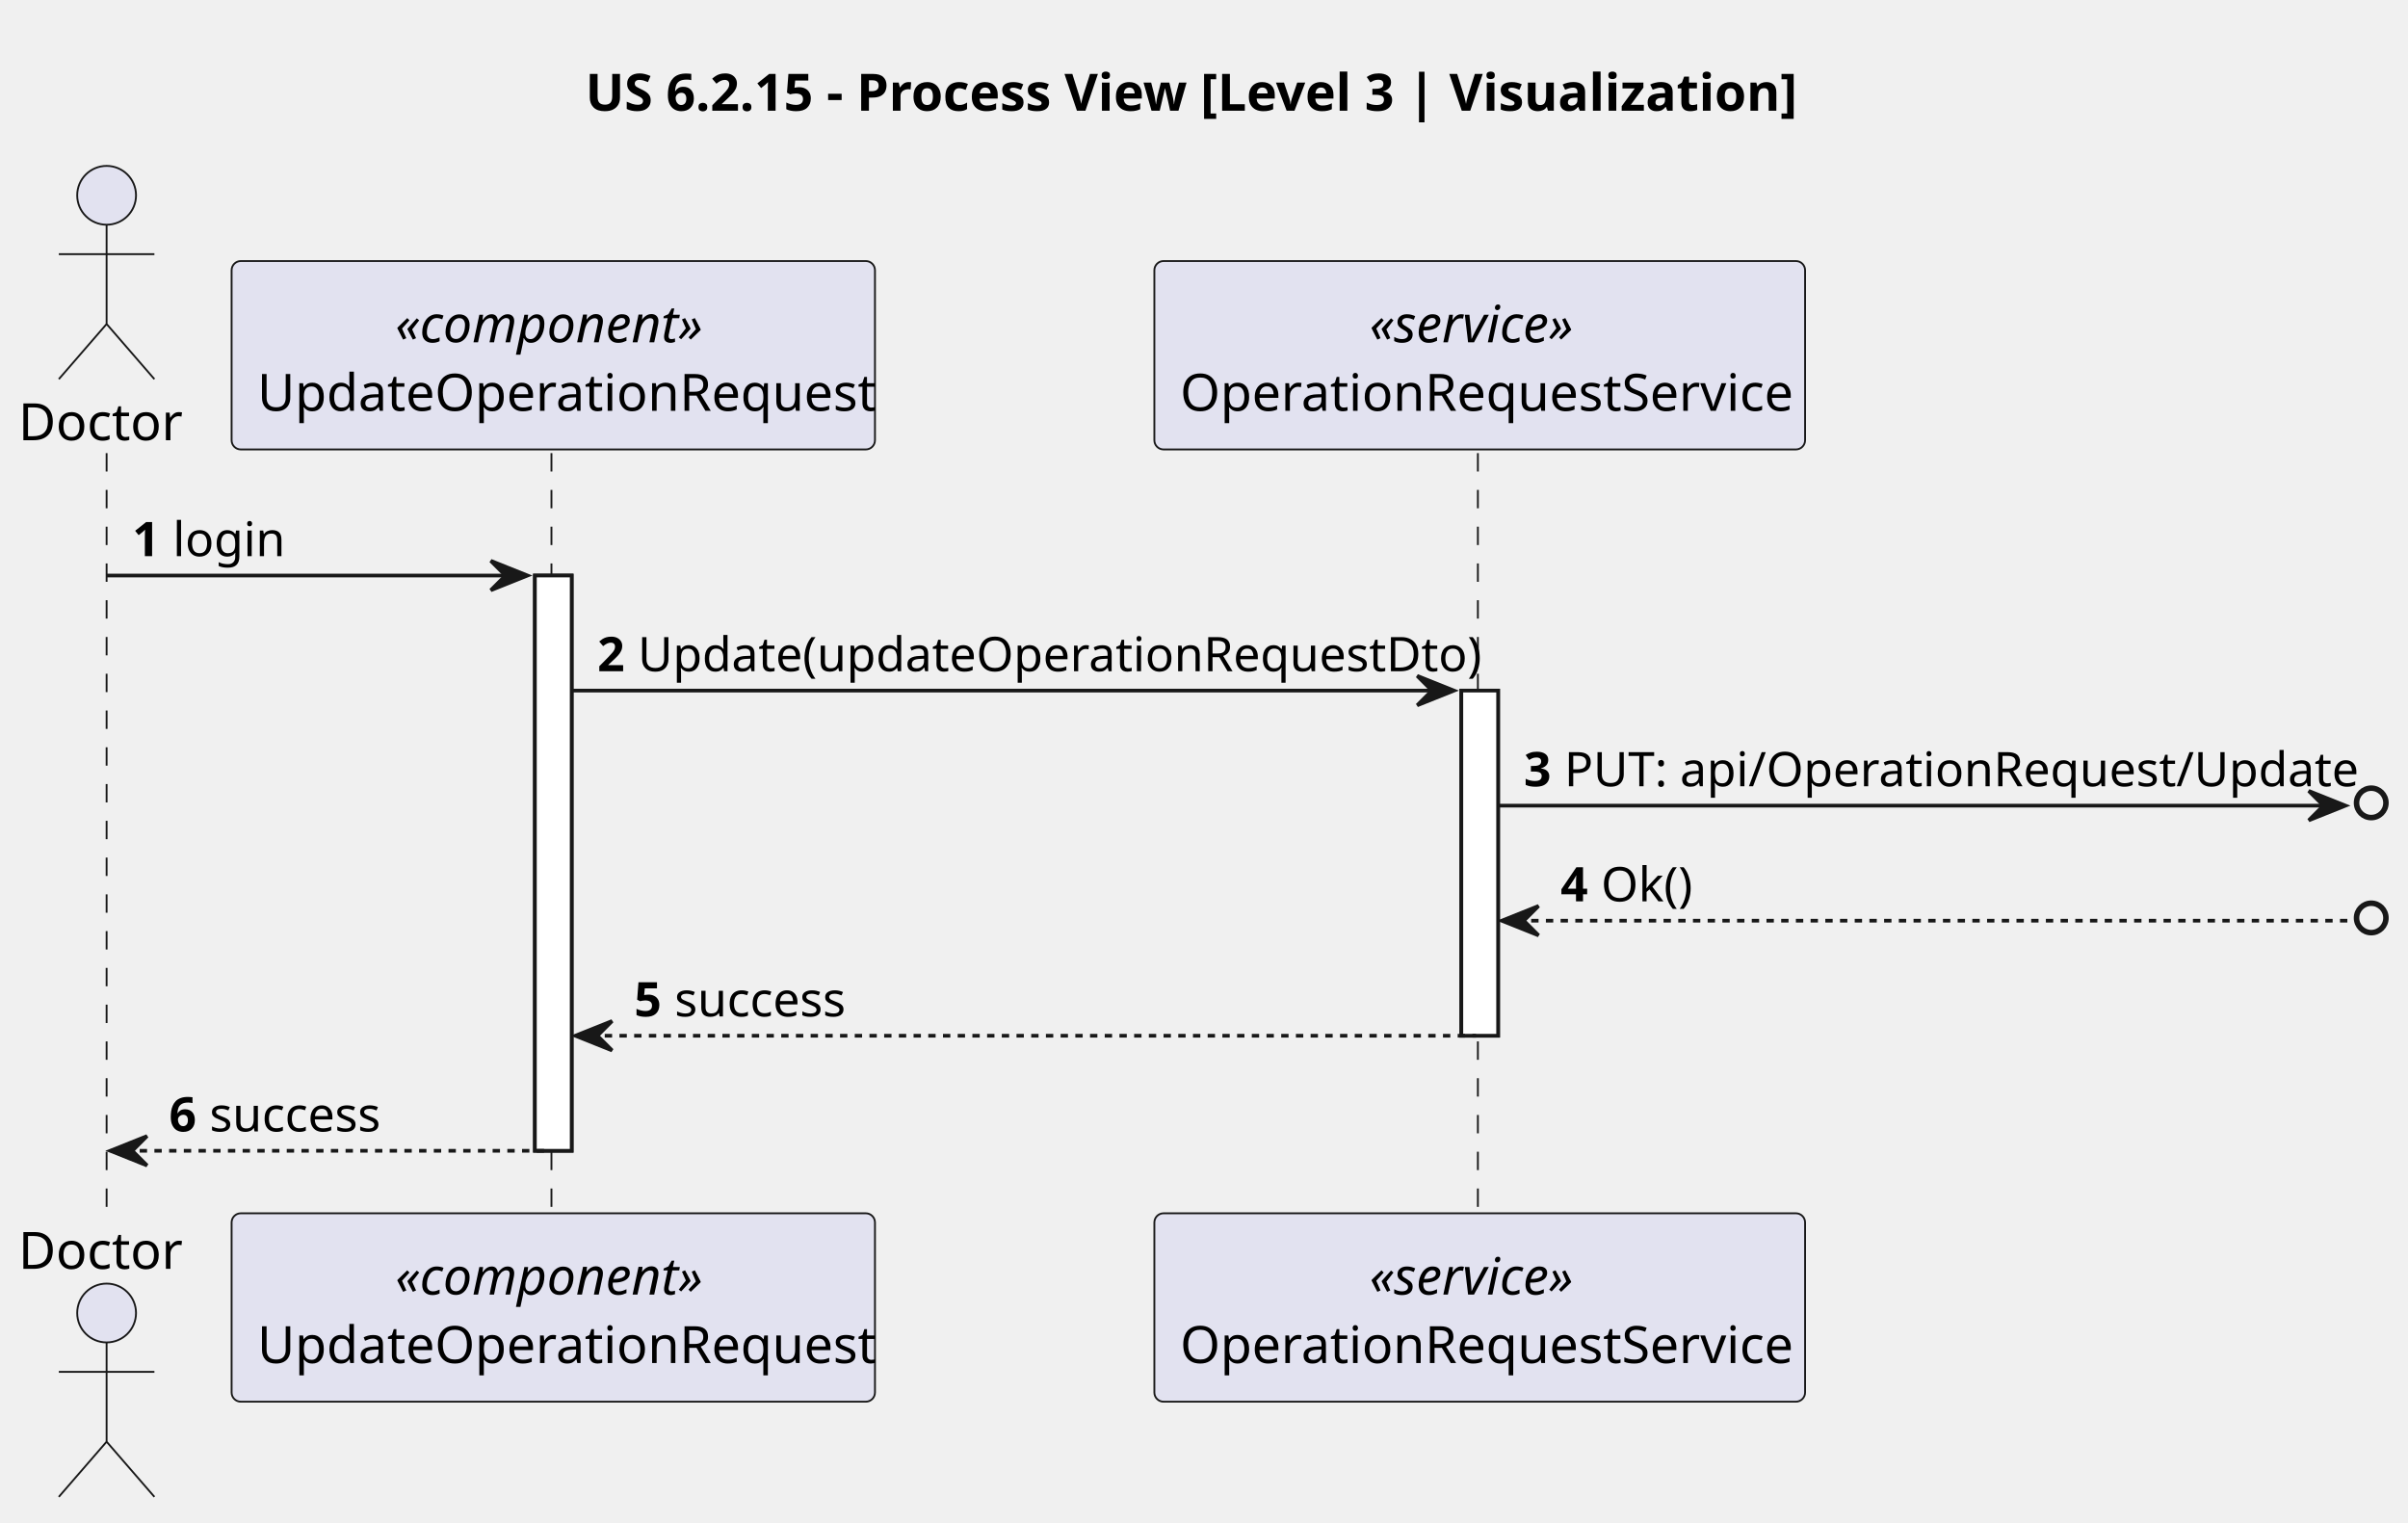
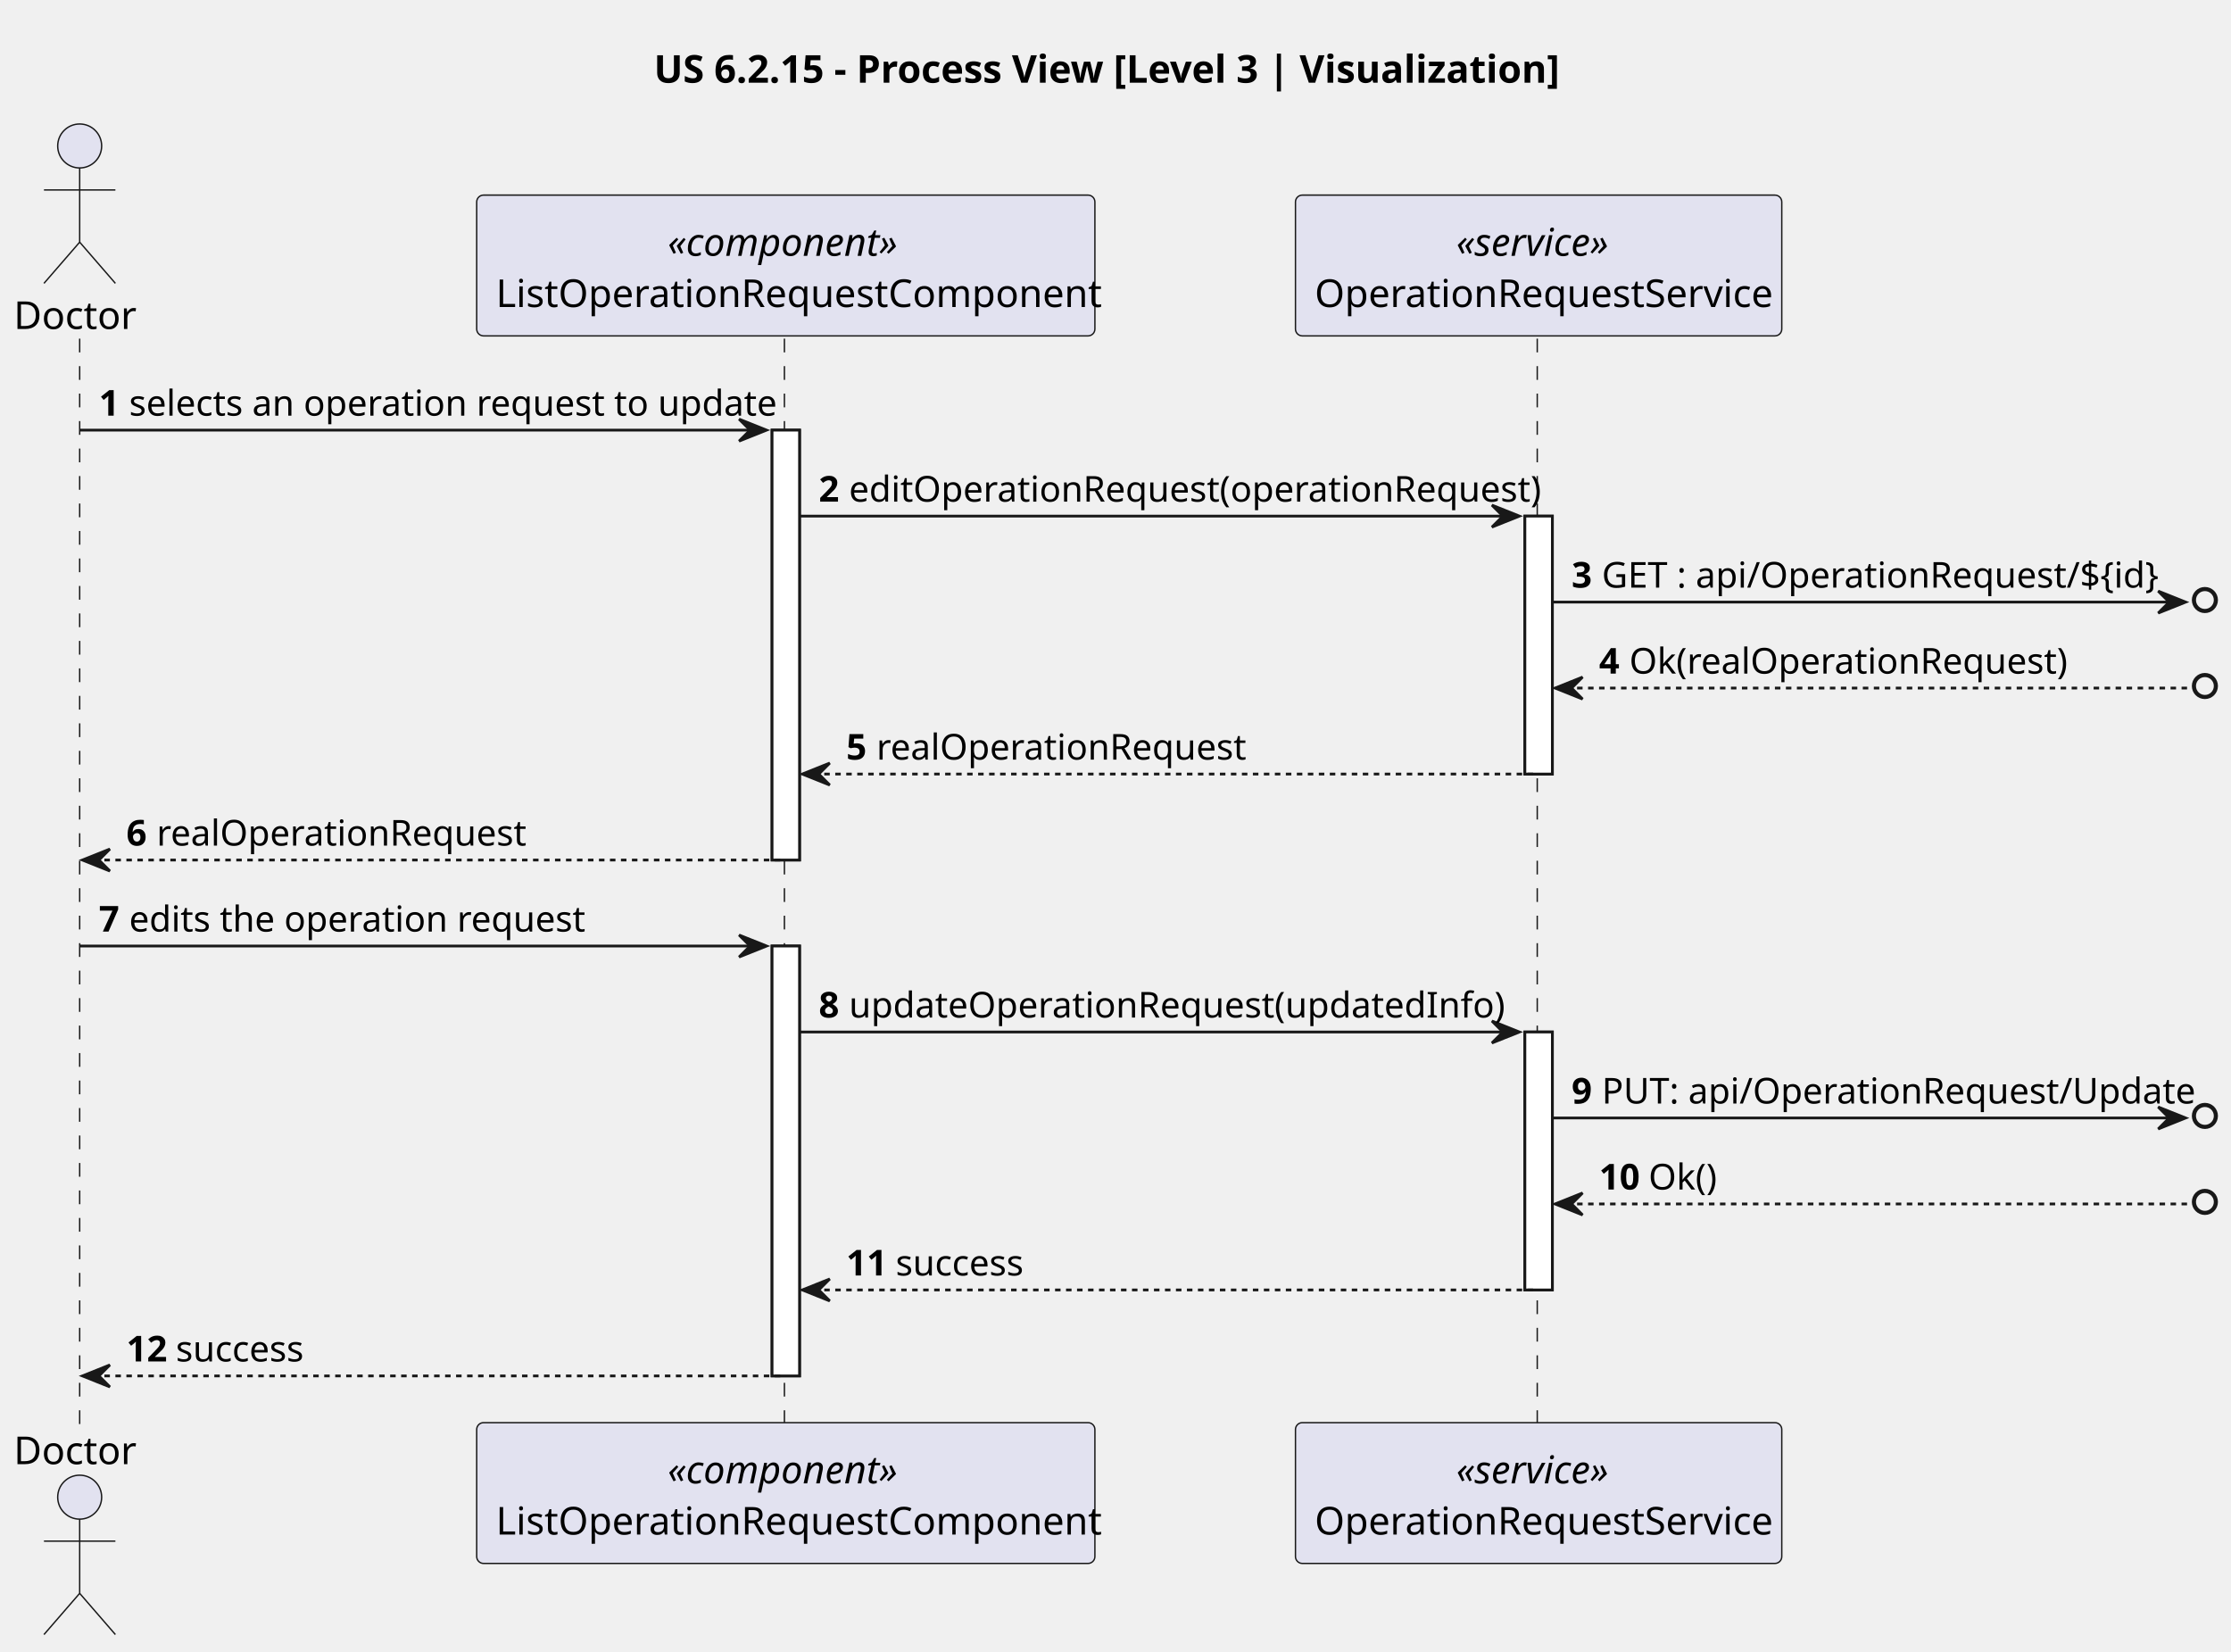
- <svg xmlns="http://www.w3.org/2000/svg" contentStyleType="text/css" height="414px" preserveAspectRatio="none" style="width:655px;height:414px;background:#FFFFFF;" version="1.1" viewBox="0 0 655 414" width="655px" zoomAndPan="magnify">
+ <svg xmlns="http://www.w3.org/2000/svg" contentStyleType="text/css" height="601px" preserveAspectRatio="none" style="width:812px;height:601px;background:#FFFFFF;" version="1.1" viewBox="0 0 812 601" width="812px" zoomAndPan="magnify">
  <defs />
  <g>
-     <text fill="#000000" font-family="sans-serif" font-size="14" font-weight="bold" lengthAdjust="spacing" textLength="334" x="159.25" y="30.107">US 6.2.15 - Process View [Level 3 | Visualization]</text>
-     <rect fill="#FFFFFF" height="156.455" style="stroke:#181818;stroke-width:1.0;" width="10" x="145.5" y="156.533" />
-     <rect fill="#FFFFFF" height="93.873" style="stroke:#181818;stroke-width:1.0;" width="10" x="397.5" y="187.824" />
-     <line style="stroke:#181818;stroke-width:0.5;stroke-dasharray:5.0,5.0;" x1="29" x2="29" y1="123.242" y2="330.988" />
-     <line style="stroke:#181818;stroke-width:0.5;stroke-dasharray:5.0,5.0;" x1="150" x2="150" y1="123.242" y2="330.988" />
-     <line style="stroke:#181818;stroke-width:0.5;stroke-dasharray:5.0,5.0;" x1="402" x2="402" y1="123.242" y2="330.988" />
+     <text fill="#000000" font-family="sans-serif" font-size="14" font-weight="bold" lengthAdjust="spacing" textLength="334" x="238" y="30.107">US 6.2.15 - Process View [Level 3 | Visualization]</text>
+     <rect fill="#FFFFFF" height="156.455" style="stroke:#181818;stroke-width:1.0;" width="10" x="281" y="156.533" />
+     <rect fill="#FFFFFF" height="156.455" style="stroke:#181818;stroke-width:1.0;" width="10" x="281" y="344.279" />
+     <rect fill="#FFFFFF" height="93.873" style="stroke:#181818;stroke-width:1.0;" width="10" x="555" y="187.824" />
+     <rect fill="#FFFFFF" height="93.873" style="stroke:#181818;stroke-width:1.0;" width="10" x="555" y="375.57" />
+     <line style="stroke:#181818;stroke-width:0.5;stroke-dasharray:5.0,5.0;" x1="29" x2="29" y1="123.242" y2="518.734" />
+     <line style="stroke:#181818;stroke-width:0.5;stroke-dasharray:5.0,5.0;" x1="285.5" x2="285.5" y1="123.242" y2="518.734" />
+     <line style="stroke:#181818;stroke-width:0.5;stroke-dasharray:5.0,5.0;" x1="559.5" x2="559.5" y1="123.242" y2="518.734" />
    <text fill="#000000" font-family="sans-serif" font-size="14" lengthAdjust="spacing" textLength="42" x="5" y="119.728">Doctor</text>
    <ellipse cx="29" cy="53.121" fill="#E2E2F0" rx="8" ry="8" style="stroke:#181818;stroke-width:0.5;" />
    <path d="M29,61.121 L29,88.121 M16,69.121 L42,69.121 M29,88.121 L16,103.121 M29,88.121 L42,103.121 " fill="none" style="stroke:#181818;stroke-width:0.5;" />
-     <text fill="#000000" font-family="sans-serif" font-size="14" lengthAdjust="spacing" textLength="42" x="5" y="345.096">Doctor</text>
-     <ellipse cx="29" cy="357.109" fill="#E2E2F0" rx="8" ry="8" style="stroke:#181818;stroke-width:0.5;" />
-     <path d="M29,365.109 L29,392.109 M16,373.109 L42,373.109 M29,392.109 L16,407.109 M29,392.109 L42,407.109 " fill="none" style="stroke:#181818;stroke-width:0.5;" />
-     <rect fill="#E2E2F0" height="51.242" rx="2.5" ry="2.5" style="stroke:#181818;stroke-width:0.5;" width="175" x="63" y="71" />
-     <text fill="#000000" font-family="sans-serif" font-size="14" font-style="italic" lengthAdjust="spacing" textLength="86" x="107.5" y="93.107">«component»</text>
-     <text fill="#000000" font-family="sans-serif" font-size="14" lengthAdjust="spacing" textLength="161" x="70" y="111.728">UpdateOperationRequest</text>
-     <rect fill="#E2E2F0" height="51.242" rx="2.5" ry="2.5" style="stroke:#181818;stroke-width:0.5;" width="175" x="63" y="329.988" />
-     <text fill="#000000" font-family="sans-serif" font-size="14" font-style="italic" lengthAdjust="spacing" textLength="86" x="107.5" y="352.096">«component»</text>
-     <text fill="#000000" font-family="sans-serif" font-size="14" lengthAdjust="spacing" textLength="161" x="70" y="370.717">UpdateOperationRequest</text>
-     <rect fill="#E2E2F0" height="51.242" rx="2.5" ry="2.5" style="stroke:#181818;stroke-width:0.5;" width="177" x="314" y="71" />
-     <text fill="#000000" font-family="sans-serif" font-size="14" font-style="italic" lengthAdjust="spacing" textLength="60" x="372.5" y="93.107">«service»</text>
-     <text fill="#000000" font-family="sans-serif" font-size="14" lengthAdjust="spacing" textLength="163" x="321" y="111.728">OperationRequestService</text>
-     <rect fill="#E2E2F0" height="51.242" rx="2.5" ry="2.5" style="stroke:#181818;stroke-width:0.5;" width="177" x="314" y="329.988" />
-     <text fill="#000000" font-family="sans-serif" font-size="14" font-style="italic" lengthAdjust="spacing" textLength="60" x="372.5" y="352.096">«service»</text>
-     <text fill="#000000" font-family="sans-serif" font-size="14" lengthAdjust="spacing" textLength="163" x="321" y="370.717">OperationRequestService</text>
-     <rect fill="#FFFFFF" height="156.455" style="stroke:#181818;stroke-width:1.0;" width="10" x="145.5" y="156.533" />
-     <rect fill="#FFFFFF" height="93.873" style="stroke:#181818;stroke-width:1.0;" width="10" x="397.5" y="187.824" />
-     <polygon fill="#181818" points="133.5,152.533,143.5,156.533,133.5,160.533,137.5,156.533" style="stroke:#181818;stroke-width:1.0;" />
-     <line style="stroke:#181818;stroke-width:1.0;" x1="29" x2="139.5" y1="156.533" y2="156.533" />
+     <text fill="#000000" font-family="sans-serif" font-size="14" lengthAdjust="spacing" textLength="42" x="5" y="532.842">Doctor</text>
+     <ellipse cx="29" cy="544.856" fill="#E2E2F0" rx="8" ry="8" style="stroke:#181818;stroke-width:0.5;" />
+     <path d="M29,552.856 L29,579.856 M16,560.856 L42,560.856 M29,579.856 L16,594.856 M29,579.856 L42,594.856 " fill="none" style="stroke:#181818;stroke-width:0.5;" />
+     <rect fill="#E2E2F0" height="51.242" rx="2.5" ry="2.5" style="stroke:#181818;stroke-width:0.5;" width="225" x="173.5" y="71" />
+     <text fill="#000000" font-family="sans-serif" font-size="14" font-style="italic" lengthAdjust="spacing" textLength="86" x="243" y="93.107">«component»</text>
+     <text fill="#000000" font-family="sans-serif" font-size="14" lengthAdjust="spacing" textLength="211" x="180.5" y="111.728">ListOperationRequestComponent</text>
+     <rect fill="#E2E2F0" height="51.242" rx="2.5" ry="2.5" style="stroke:#181818;stroke-width:0.5;" width="225" x="173.5" y="517.734" />
+     <text fill="#000000" font-family="sans-serif" font-size="14" font-style="italic" lengthAdjust="spacing" textLength="86" x="243" y="539.842">«component»</text>
+     <text fill="#000000" font-family="sans-serif" font-size="14" lengthAdjust="spacing" textLength="211" x="180.5" y="558.463">ListOperationRequestComponent</text>
+     <rect fill="#E2E2F0" height="51.242" rx="2.5" ry="2.5" style="stroke:#181818;stroke-width:0.5;" width="177" x="471.5" y="71" />
+     <text fill="#000000" font-family="sans-serif" font-size="14" font-style="italic" lengthAdjust="spacing" textLength="60" x="530" y="93.107">«service»</text>
+     <text fill="#000000" font-family="sans-serif" font-size="14" lengthAdjust="spacing" textLength="163" x="478.5" y="111.728">OperationRequestService</text>
+     <rect fill="#E2E2F0" height="51.242" rx="2.5" ry="2.5" style="stroke:#181818;stroke-width:0.5;" width="177" x="471.5" y="517.734" />
+     <text fill="#000000" font-family="sans-serif" font-size="14" font-style="italic" lengthAdjust="spacing" textLength="60" x="530" y="539.842">«service»</text>
+     <text fill="#000000" font-family="sans-serif" font-size="14" lengthAdjust="spacing" textLength="163" x="478.5" y="558.463">OperationRequestService</text>
+     <rect fill="#FFFFFF" height="156.455" style="stroke:#181818;stroke-width:1.0;" width="10" x="281" y="156.533" />
+     <rect fill="#FFFFFF" height="156.455" style="stroke:#181818;stroke-width:1.0;" width="10" x="281" y="344.279" />
+     <rect fill="#FFFFFF" height="93.873" style="stroke:#181818;stroke-width:1.0;" width="10" x="555" y="187.824" />
+     <rect fill="#FFFFFF" height="93.873" style="stroke:#181818;stroke-width:1.0;" width="10" x="555" y="375.57" />
+     <polygon fill="#181818" points="269,152.533,279,156.533,269,160.533,273,156.533" style="stroke:#181818;stroke-width:1.0;" />
+     <line style="stroke:#181818;stroke-width:1.0;" x1="29" x2="275" y1="156.533" y2="156.533" />
    <text fill="#000000" font-family="sans-serif" font-size="13" font-weight="bold" lengthAdjust="spacing" textLength="7" x="36" y="151.27">1</text>
-     <text fill="#000000" font-family="sans-serif" font-size="13" lengthAdjust="spacing" textLength="27" x="47" y="151.27">login</text>
-     <polygon fill="#181818" points="385.5,183.824,395.5,187.824,385.5,191.824,389.5,187.824" style="stroke:#181818;stroke-width:1.0;" />
-     <line style="stroke:#181818;stroke-width:1.0;" x1="155.5" x2="391.5" y1="187.824" y2="187.824" />
-     <text fill="#000000" font-family="sans-serif" font-size="13" font-weight="bold" lengthAdjust="spacing" textLength="7" x="162.5" y="182.561">2</text>
-     <text fill="#000000" font-family="sans-serif" font-size="13" lengthAdjust="spacing" textLength="212" x="173.5" y="182.561">Update(updateOperationRequestDto)</text>
-     <ellipse cx="645" cy="218.365" fill="none" rx="4" ry="4" style="stroke:#181818;stroke-width:1.5;" />
-     <polygon fill="#181818" points="628,215.115,638,219.115,628,223.115,632,219.115" style="stroke:#181818;stroke-width:1.0;" />
-     <line style="stroke:#181818;stroke-width:1.0;" x1="407.5" x2="634" y1="219.115" y2="219.115" />
-     <text fill="#000000" font-family="sans-serif" font-size="13" font-weight="bold" lengthAdjust="spacing" textLength="7" x="414.5" y="213.852">3</text>
-     <text fill="#000000" font-family="sans-serif" font-size="13" lengthAdjust="spacing" textLength="203" x="425.5" y="213.852">PUT: api/OperationRequest/Update</text>
-     <polygon fill="#181818" points="418.5,246.406,408.5,250.406,418.5,254.406,414.5,250.406" style="stroke:#181818;stroke-width:1.0;" />
-     <ellipse cx="645" cy="249.656" fill="none" rx="4" ry="4" style="stroke:#181818;stroke-width:1.5;" />
-     <line style="stroke:#181818;stroke-width:1.0;stroke-dasharray:2.0,2.0;" x1="412.5" x2="640.5" y1="250.406" y2="250.406" />
-     <text fill="#000000" font-family="sans-serif" font-size="13" font-weight="bold" lengthAdjust="spacing" textLength="7" x="424.5" y="245.144">4</text>
-     <text fill="#000000" font-family="sans-serif" font-size="13" lengthAdjust="spacing" textLength="25" x="435.5" y="245.144">Ok()</text>
-     <polygon fill="#181818" points="166.5,277.697,156.5,281.697,166.5,285.697,162.5,281.697" style="stroke:#181818;stroke-width:1.0;" />
-     <line style="stroke:#181818;stroke-width:1.0;stroke-dasharray:2.0,2.0;" x1="160.5" x2="401.5" y1="281.697" y2="281.697" />
-     <text fill="#000000" font-family="sans-serif" font-size="13" font-weight="bold" lengthAdjust="spacing" textLength="7" x="172.5" y="276.435">5</text>
-     <text fill="#000000" font-family="sans-serif" font-size="13" lengthAdjust="spacing" textLength="49" x="183.5" y="276.435">success</text>
+     <text fill="#000000" font-family="sans-serif" font-size="13" lengthAdjust="spacing" textLength="222" x="47" y="151.27">selects an operation request to update</text>
+     <polygon fill="#181818" points="543,183.824,553,187.824,543,191.824,547,187.824" style="stroke:#181818;stroke-width:1.0;" />
+     <line style="stroke:#181818;stroke-width:1.0;" x1="291" x2="549" y1="187.824" y2="187.824" />
+     <text fill="#000000" font-family="sans-serif" font-size="13" font-weight="bold" lengthAdjust="spacing" textLength="7" x="298" y="182.561">2</text>
+     <text fill="#000000" font-family="sans-serif" font-size="13" lengthAdjust="spacing" textLength="234" x="309" y="182.561">editOperationRequest(operationRequest)</text>
+     <ellipse cx="802.5" cy="218.365" fill="none" rx="4" ry="4" style="stroke:#181818;stroke-width:1.5;" />
+     <polygon fill="#181818" points="785.5,215.115,795.5,219.115,785.5,223.115,789.5,219.115" style="stroke:#181818;stroke-width:1.0;" />
+     <line style="stroke:#181818;stroke-width:1.0;" x1="565" x2="791.5" y1="219.115" y2="219.115" />
+     <text fill="#000000" font-family="sans-serif" font-size="13" font-weight="bold" lengthAdjust="spacing" textLength="7" x="572" y="213.852">3</text>
+     <text fill="#000000" font-family="sans-serif" font-size="13" lengthAdjust="spacing" textLength="192" x="583" y="213.852">GET : api/OperationRequest/${id}</text>
+     <polygon fill="#181818" points="576,246.406,566,250.406,576,254.406,572,250.406" style="stroke:#181818;stroke-width:1.0;" />
+     <ellipse cx="802.5" cy="249.656" fill="none" rx="4" ry="4" style="stroke:#181818;stroke-width:1.5;" />
+     <line style="stroke:#181818;stroke-width:1.0;stroke-dasharray:2.0,2.0;" x1="570" x2="798" y1="250.406" y2="250.406" />
+     <text fill="#000000" font-family="sans-serif" font-size="13" font-weight="bold" lengthAdjust="spacing" textLength="7" x="582" y="245.144">4</text>
+     <text fill="#000000" font-family="sans-serif" font-size="13" lengthAdjust="spacing" textLength="150" x="593" y="245.144">Ok(realOperationRequest)</text>
+     <polygon fill="#181818" points="302,277.697,292,281.697,302,285.697,298,281.697" style="stroke:#181818;stroke-width:1.0;" />
+     <line style="stroke:#181818;stroke-width:1.0;stroke-dasharray:2.0,2.0;" x1="296" x2="559" y1="281.697" y2="281.697" />
+     <text fill="#000000" font-family="sans-serif" font-size="13" font-weight="bold" lengthAdjust="spacing" textLength="7" x="308" y="276.435">5</text>
+     <text fill="#000000" font-family="sans-serif" font-size="13" lengthAdjust="spacing" textLength="125" x="319" y="276.435">realOperationRequest</text>
    <polygon fill="#181818" points="40,308.988,30,312.988,40,316.988,36,312.988" style="stroke:#181818;stroke-width:1.0;" />
-     <line style="stroke:#181818;stroke-width:1.0;stroke-dasharray:2.0,2.0;" x1="34" x2="149.5" y1="312.988" y2="312.988" />
+     <line style="stroke:#181818;stroke-width:1.0;stroke-dasharray:2.0,2.0;" x1="34" x2="285" y1="312.988" y2="312.988" />
    <text fill="#000000" font-family="sans-serif" font-size="13" font-weight="bold" lengthAdjust="spacing" textLength="7" x="46" y="307.726">6</text>
-     <text fill="#000000" font-family="sans-serif" font-size="13" lengthAdjust="spacing" textLength="49" x="57" y="307.726">success</text>
+     <text fill="#000000" font-family="sans-serif" font-size="13" lengthAdjust="spacing" textLength="125" x="57" y="307.726">realOperationRequest</text>
+     <polygon fill="#181818" points="269,340.279,279,344.279,269,348.279,273,344.279" style="stroke:#181818;stroke-width:1.0;" />
+     <line style="stroke:#181818;stroke-width:1.0;" x1="29" x2="275" y1="344.279" y2="344.279" />
+     <text fill="#000000" font-family="sans-serif" font-size="13" font-weight="bold" lengthAdjust="spacing" textLength="7" x="36" y="339.017">7</text>
+     <text fill="#000000" font-family="sans-serif" font-size="13" lengthAdjust="spacing" textLength="154" x="47" y="339.017">edits the operation request</text>
+     <polygon fill="#181818" points="543,371.57,553,375.57,543,379.57,547,375.57" style="stroke:#181818;stroke-width:1.0;" />
+     <line style="stroke:#181818;stroke-width:1.0;" x1="291" x2="549" y1="375.57" y2="375.57" />
+     <text fill="#000000" font-family="sans-serif" font-size="13" font-weight="bold" lengthAdjust="spacing" textLength="7" x="298" y="370.308">8</text>
+     <text fill="#000000" font-family="sans-serif" font-size="13" lengthAdjust="spacing" textLength="217" x="309" y="370.308">updateOperationRequest(updatedInfo)</text>
+     <ellipse cx="802.5" cy="406.111" fill="none" rx="4" ry="4" style="stroke:#181818;stroke-width:1.5;" />
+     <polygon fill="#181818" points="785.5,402.861,795.5,406.861,785.5,410.861,789.5,406.861" style="stroke:#181818;stroke-width:1.0;" />
+     <line style="stroke:#181818;stroke-width:1.0;" x1="565" x2="791.5" y1="406.861" y2="406.861" />
+     <text fill="#000000" font-family="sans-serif" font-size="13" font-weight="bold" lengthAdjust="spacing" textLength="7" x="572" y="401.599">9</text>
+     <text fill="#000000" font-family="sans-serif" font-size="13" lengthAdjust="spacing" textLength="203" x="583" y="401.599">PUT: api/OperationRequest/Update</text>
+     <polygon fill="#181818" points="576,434.152,566,438.152,576,442.152,572,438.152" style="stroke:#181818;stroke-width:1.0;" />
+     <ellipse cx="802.5" cy="437.402" fill="none" rx="4" ry="4" style="stroke:#181818;stroke-width:1.5;" />
+     <line style="stroke:#181818;stroke-width:1.0;stroke-dasharray:2.0,2.0;" x1="570" x2="798" y1="438.152" y2="438.152" />
+     <text fill="#000000" font-family="sans-serif" font-size="13" font-weight="bold" lengthAdjust="spacing" textLength="14" x="582" y="432.89">10</text>
+     <text fill="#000000" font-family="sans-serif" font-size="13" lengthAdjust="spacing" textLength="25" x="600" y="432.89">Ok()</text>
+     <polygon fill="#181818" points="302,465.443,292,469.443,302,473.443,298,469.443" style="stroke:#181818;stroke-width:1.0;" />
+     <line style="stroke:#181818;stroke-width:1.0;stroke-dasharray:2.0,2.0;" x1="296" x2="559" y1="469.443" y2="469.443" />
+     <text fill="#000000" font-family="sans-serif" font-size="13" font-weight="bold" lengthAdjust="spacing" textLength="14" x="308" y="464.181">11</text>
+     <text fill="#000000" font-family="sans-serif" font-size="13" lengthAdjust="spacing" textLength="49" x="326" y="464.181">success</text>
+     <polygon fill="#181818" points="40,496.734,30,500.734,40,504.734,36,500.734" style="stroke:#181818;stroke-width:1.0;" />
+     <line style="stroke:#181818;stroke-width:1.0;stroke-dasharray:2.0,2.0;" x1="34" x2="285" y1="500.734" y2="500.734" />
+     <text fill="#000000" font-family="sans-serif" font-size="13" font-weight="bold" lengthAdjust="spacing" textLength="14" x="46" y="495.472">12</text>
+     <text fill="#000000" font-family="sans-serif" font-size="13" lengthAdjust="spacing" textLength="49" x="64" y="495.472">success</text>
  </g>
</svg>
